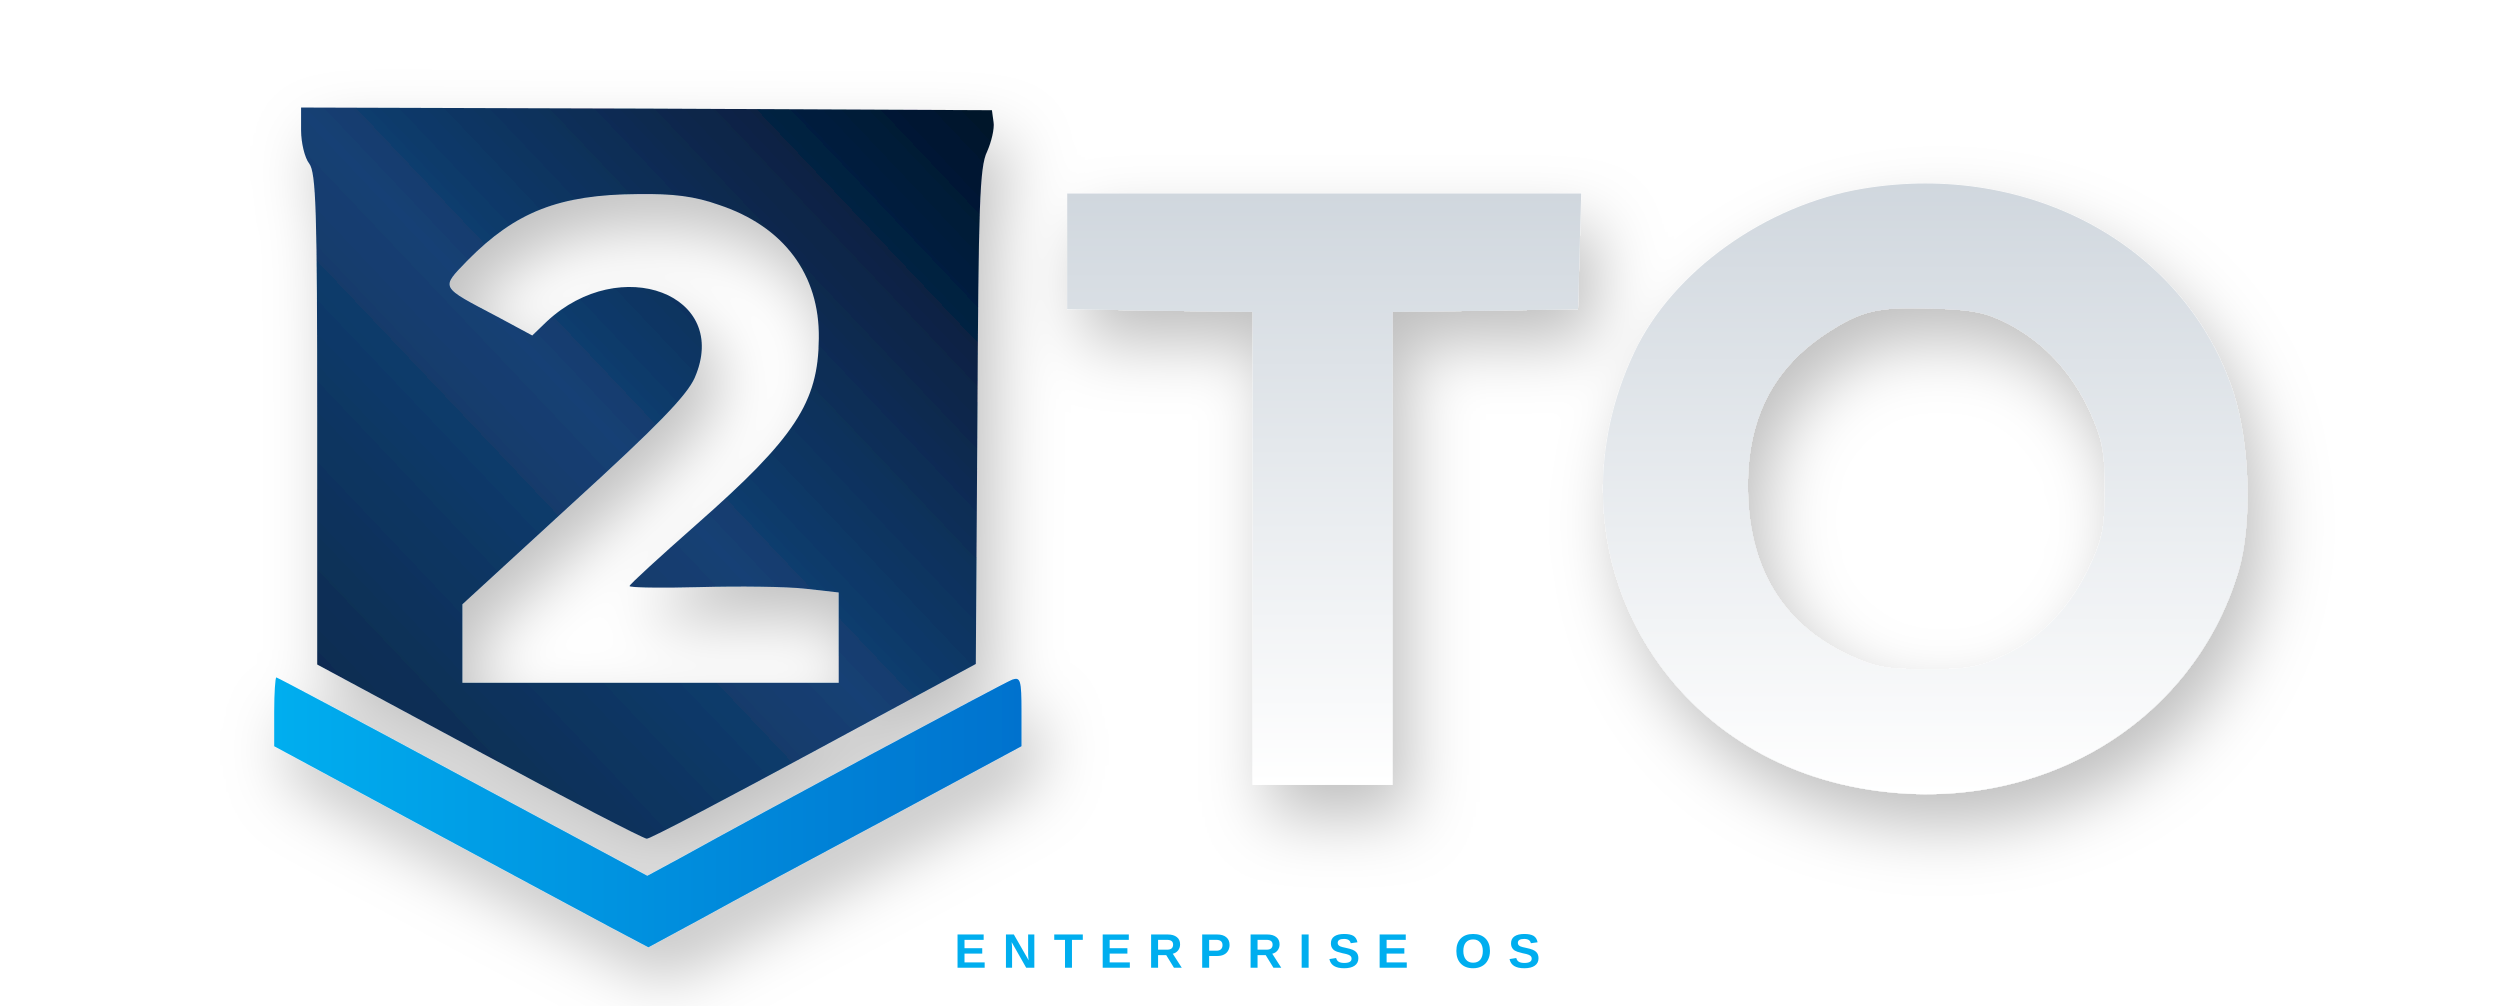
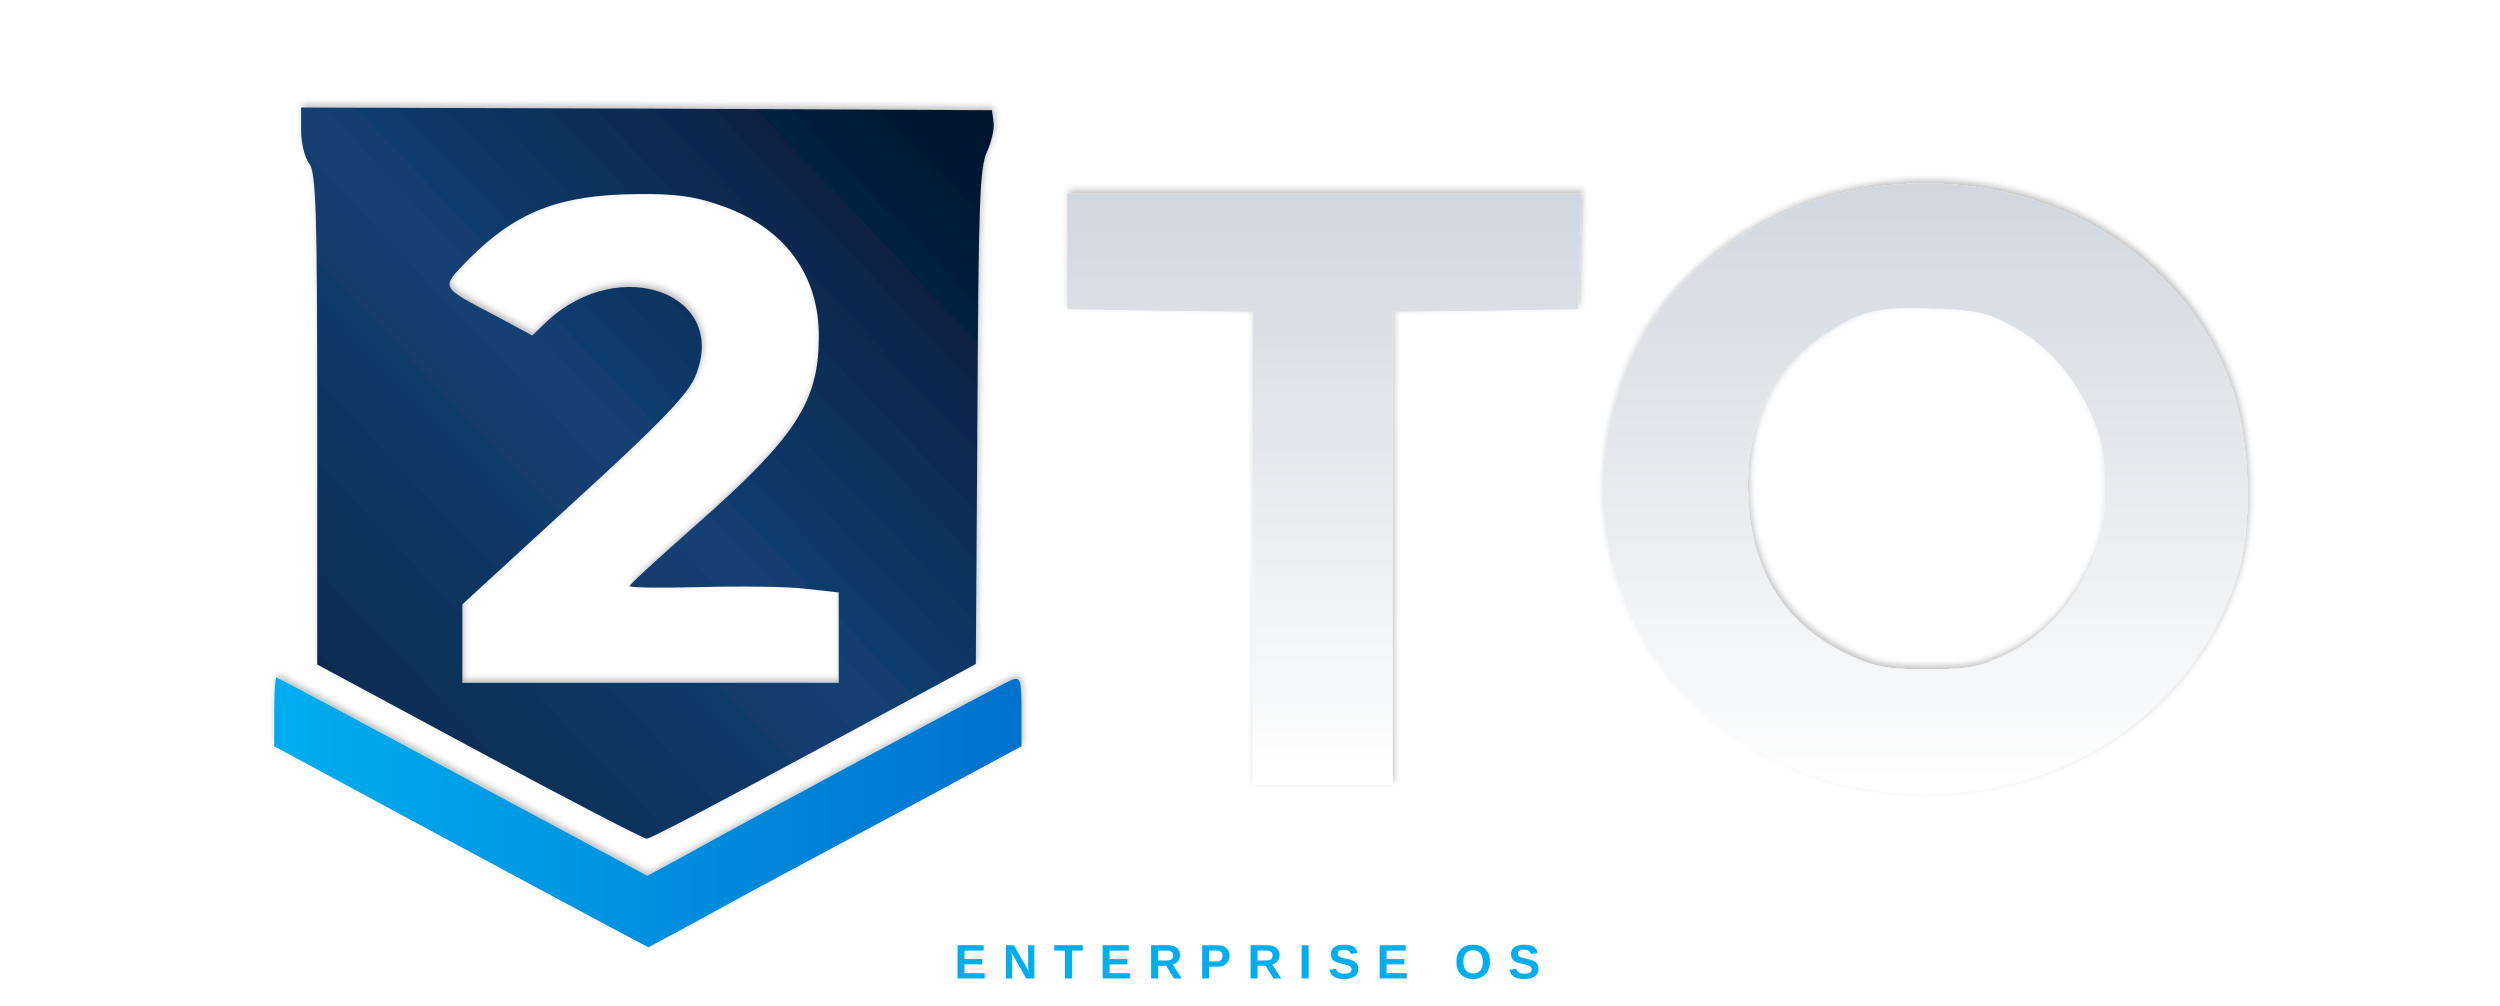
<svg xmlns="http://www.w3.org/2000/svg" viewBox="0 0 465 187" width="100%" height="100%">
  <defs>
    <linearGradient id="shieldNavy" x1="0%" y1="0%" x2="100%" y2="100%">
      <stop offset="0%" stop-color="#0B2545" />
      <stop offset="50%" stop-color="#134074" />
      <stop offset="100%" stop-color="#001229" />
    </linearGradient>
    <linearGradient id="silverMetallic" x1="0%" y1="0%" x2="0%" y2="100%">
      <stop offset="0%" stop-color="#FFFFFF" />
      <stop offset="100%" stop-color="#D0D7DE" />
    </linearGradient>
    <linearGradient id="techBlue" x1="0%" y1="0%" x2="100%" y2="0%">
      <stop offset="0%" stop-color="#00AEEF" />
      <stop offset="100%" stop-color="#0072CE" />
    </linearGradient>
    <filter id="deepShadow" x="-15%" y="-15%" width="140%" height="140%">
      <feDropShadow dx="3" dy="6" stdDeviation="6" flood-color="#000000" flood-opacity="0.25" />
    </filter>
  </defs>
-   <g filter="url(#deepShadow)">
-     <path d="M560 1628 c0 -24 7 -52 15 -62 13 -17 15 -90 15 -476 l0 -456 301 -162 c165 -89 306 -162 312 -162 7 0 147 74 312 163 l300 162 3 460 c2 392 4 465 18 493 8 18 14 43 12 55 l-3 22 -642 3 -643 2 0 -42z m777 -139 c121 -40 188 -130 186 -249 -1 -118 -44 -184 -227 -345 -68 -60 -125 -112 -125 -115 -1 -3 59 -4 131 -2 73 2 161 1 196 -3 l62 -7 0 -84 0 -84 -350 0 -350 0 0 73 0 73 206 189 c158 144 211 199 226 232 68 155 -138 233 -275 105 l-27 -26 -65 35 c-108 57 -106 52 -55 105 89 90 170 122 316 123 66 1 106 -4 151 -20z" fill="url(#shieldNavy)" transform="translate(0,187) scale(0.1,-0.1)" />
-     <path d="M3465 1519 c-181 -30 -354 -154 -425 -304 -166 -351 36 -742 420 -811 320 -58 618 114 704 405 25 87 21 233 -9 328 -87 273 -378 434 -690 382z m270 -251 c67 -35 118 -90 152 -163 23 -51 28 -73 28 -145 0 -71 -5 -94 -27 -141 -35 -76 -88 -133 -156 -166 -50 -24 -69 -28 -147 -28 -76 0 -98 4 -147 27 -115 54 -178 150 -186 284 -8 141 38 242 142 312 67 44 97 52 201 48 74 -2 99 -7 140 -28z" fill="url(#silverMetallic)" transform="translate(0,187) scale(0.1,-0.1)" />
-     <path d="M1985 1402 l0 -107 173 -3 172 -2 0 -440 0 -440 130 0 130 0 0 440 0 440 173 2 172 3 3 108 3 107 -478 0 -478 0 0 -108z" fill="url(#silverMetallic)" transform="translate(0,187) scale(0.1,-0.1)" />
-     <path d="M510 546 l0 -64 278 -150 c152 -82 309 -166 348 -187 l70 -37 100 54 c54 30 210 114 347 187 l247 133 0 65 c0 58 -2 64 -17 59 -16 -6 -463 -246 -618 -332 l-61 -33 -343 184 c-189 102 -345 185 -347 185 -2 0 -4 -29 -4 -64z" fill="url(#techBlue)" transform="translate(0,187) scale(0.1,-0.1)" />
+   <g transform="translate(0,187) scale(0.1,-0.1)" filter="url(#deepShadow)">
+     <path d="M560 1628 c0 -24 7 -52 15 -62 13 -17 15 -90 15 -476 l0 -456 301 -162 c165 -89 306 -162 312 -162 7 0 147 74 312 163 l300 162 3 460 c2 392 4 465 18 493 8 18 14 43 12 55 l-3 22 -642 3 -643 2 0 -42z m777 -139 c121 -40 188 -130 186 -249 -1 -118 -44 -184 -227 -345 -68 -60 -125 -112 -125 -115 -1 -3 59 -4 131 -2 73 2 161 1 196 -3 l62 -7 0 -84 0 -84 -350 0 -350 0 0 73 0 73 206 189 c158 144 211 199 226 232 68 155 -138 233 -275 105 l-27 -26 -65 35 c-108 57 -106 52 -55 105 89 90 170 122 316 123 66 1 106 -4 151 -20z" fill="url(#shieldNavy)" />
+     <path d="M3465 1519 c-181 -30 -354 -154 -425 -304 -166 -351 36 -742 420 -811 320 -58 618 114 704 405 25 87 21 233 -9 328 -87 273 -378 434 -690 382z m270 -251 c67 -35 118 -90 152 -163 23 -51 28 -73 28 -145 0 -71 -5 -94 -27 -141 -35 -76 -88 -133 -156 -166 -50 -24 -69 -28 -147 -28 -76 0 -98 4 -147 27 -115 54 -178 150 -186 284 -8 141 38 242 142 312 67 44 97 52 201 48 74 -2 99 -7 140 -28z" fill="url(#silverMetallic)" />
+     <path d="M1985 1402 l0 -107 173 -3 172 -2 0 -440 0 -440 130 0 130 0 0 440 0 440 173 2 172 3 3 108 3 107 -478 0 -478 0 0 -108z" fill="url(#silverMetallic)" />
+     <path d="M510 546 l0 -64 278 -150 c152 -82 309 -166 348 -187 l70 -37 100 54 c54 30 210 114 347 187 l247 133 0 65 c0 58 -2 64 -17 59 -16 -6 -463 -246 -618 -332 l-61 -33 -343 184 c-189 102 -345 185 -347 185 -2 0 -4 -29 -4 -64z" fill="url(#techBlue)" />
  </g>
-   <text x="232" y="180" text-anchor="middle" font-family="'Segoe UI','Arial',sans-serif" font-size="9" font-weight="700" fill="#00AEEF" letter-spacing="3">ENTERPRISE OS</text>
+   <text x="232" y="182" text-anchor="middle" font-family="Segoe UI,Arial,sans-serif" font-size="9" font-weight="700" fill="#00AEEF" letter-spacing="3">ENTERPRISE OS</text>
</svg>
